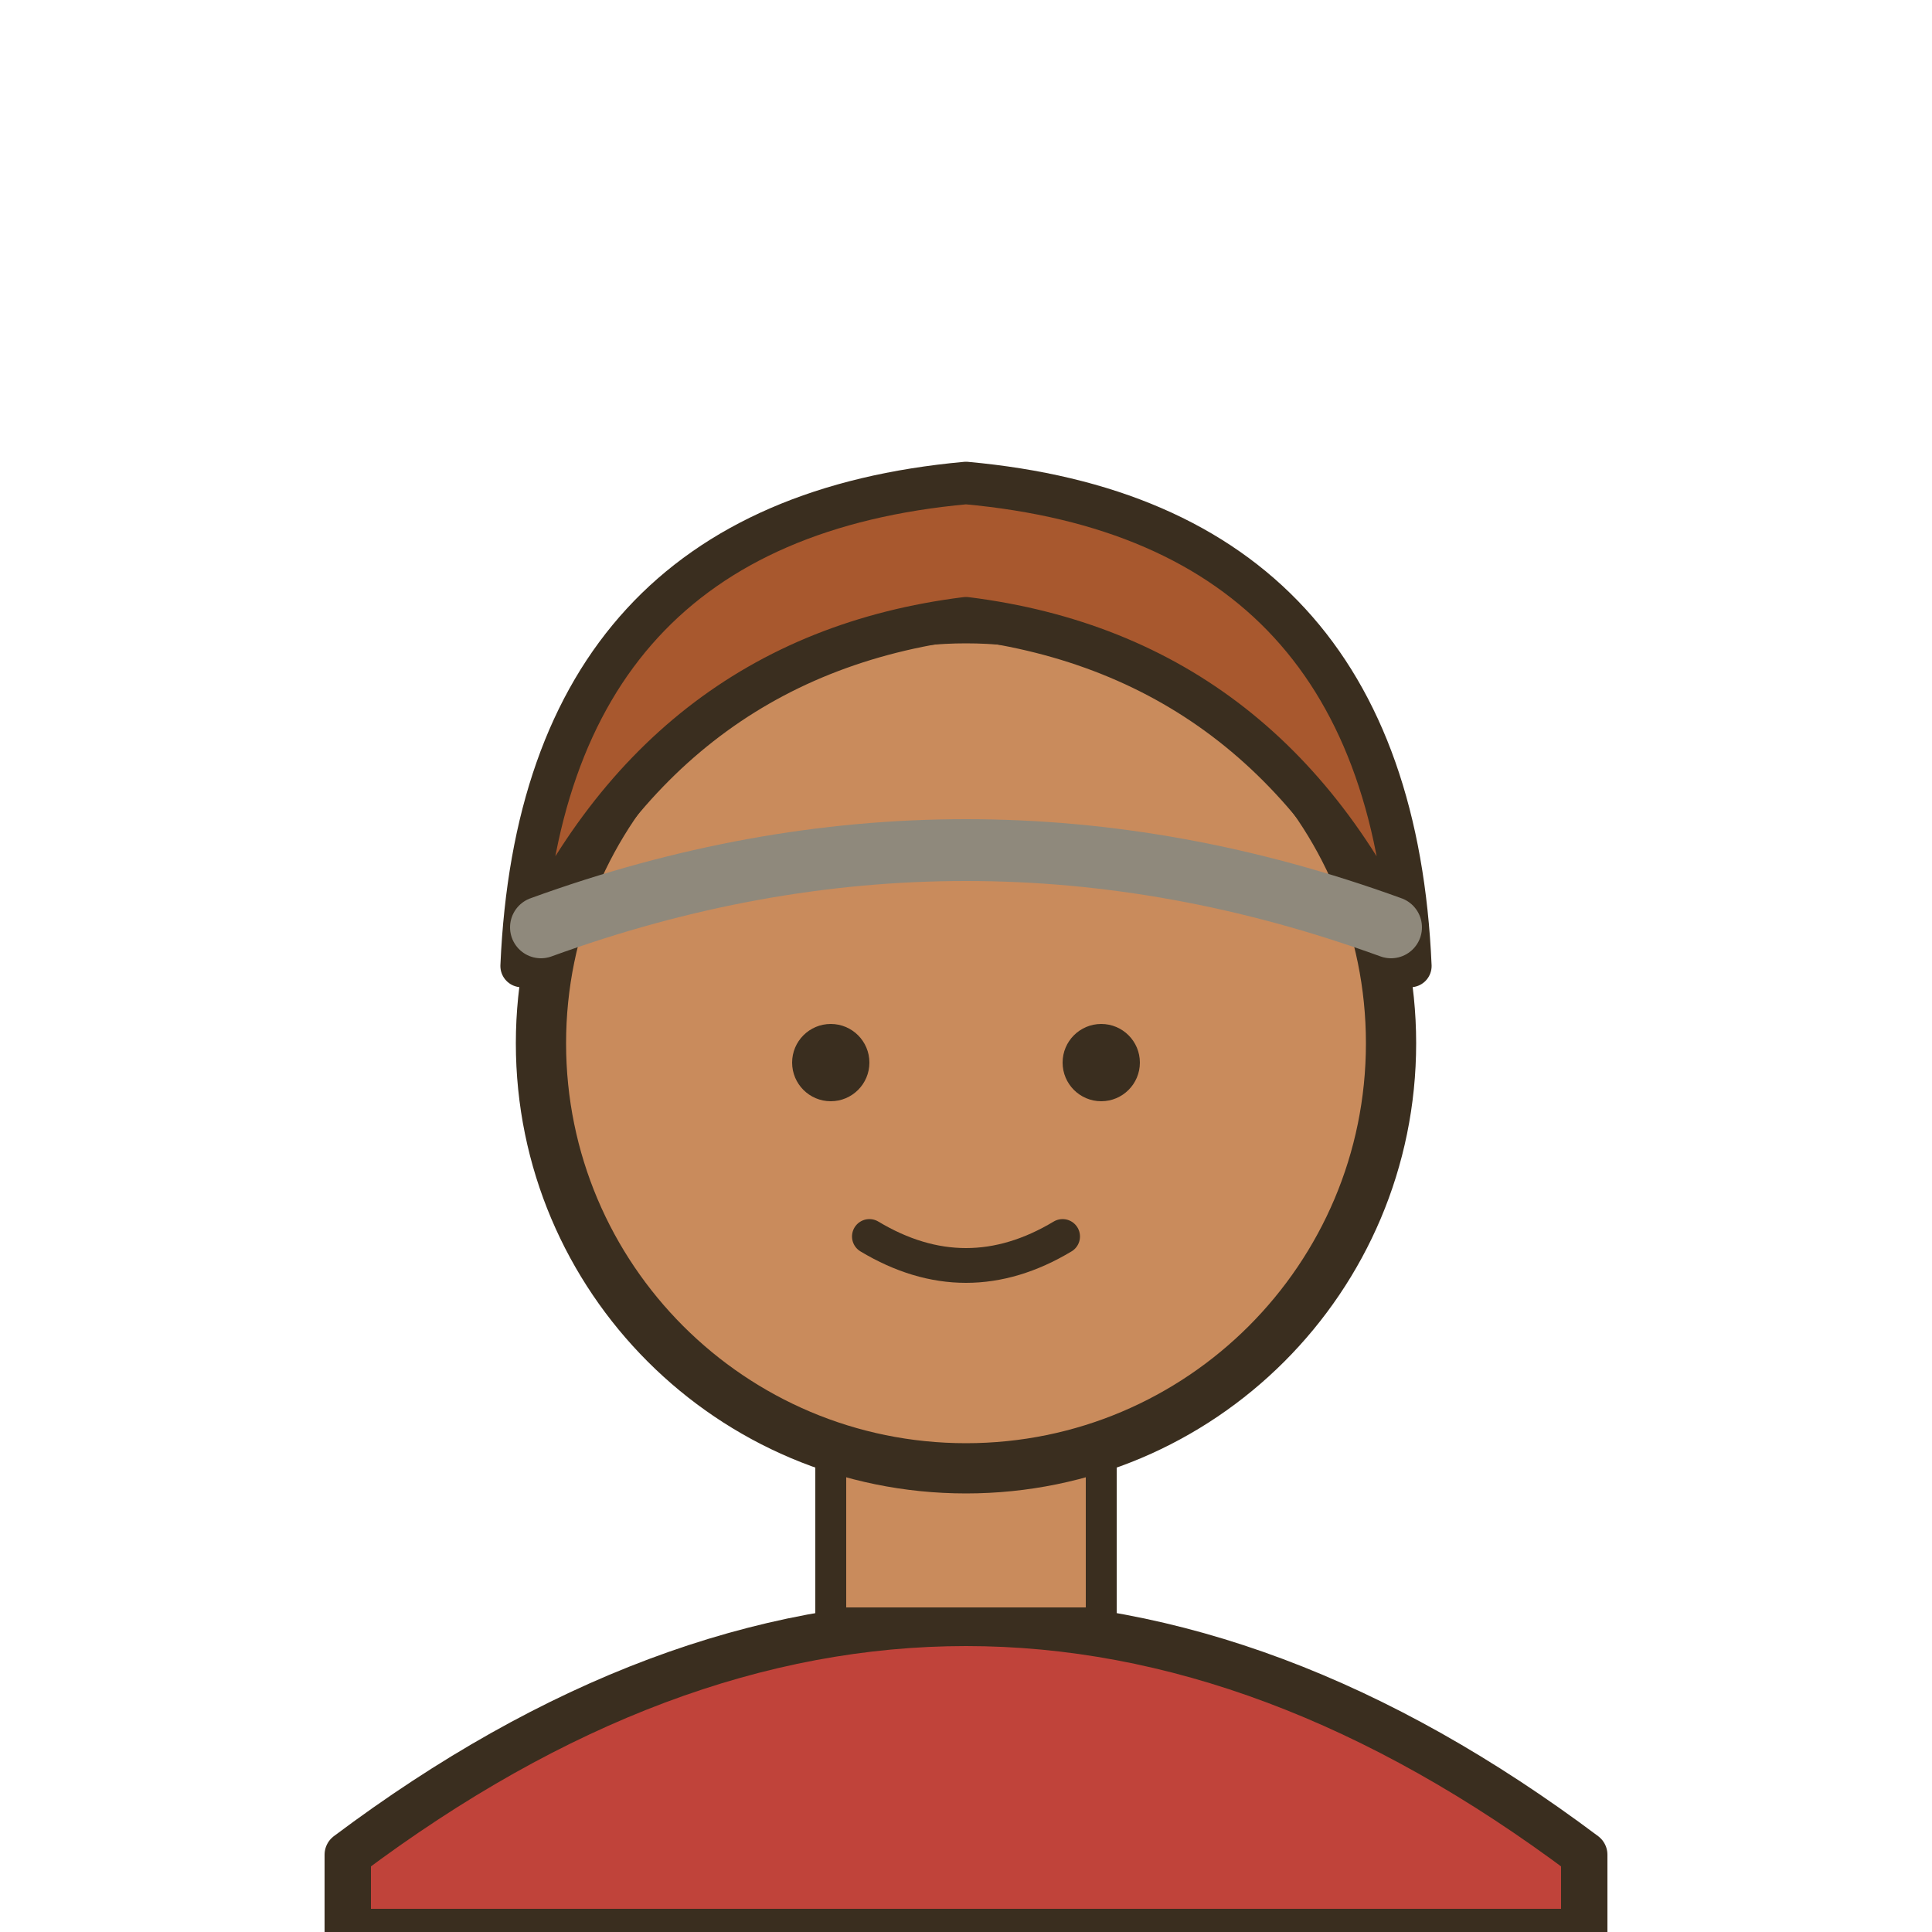
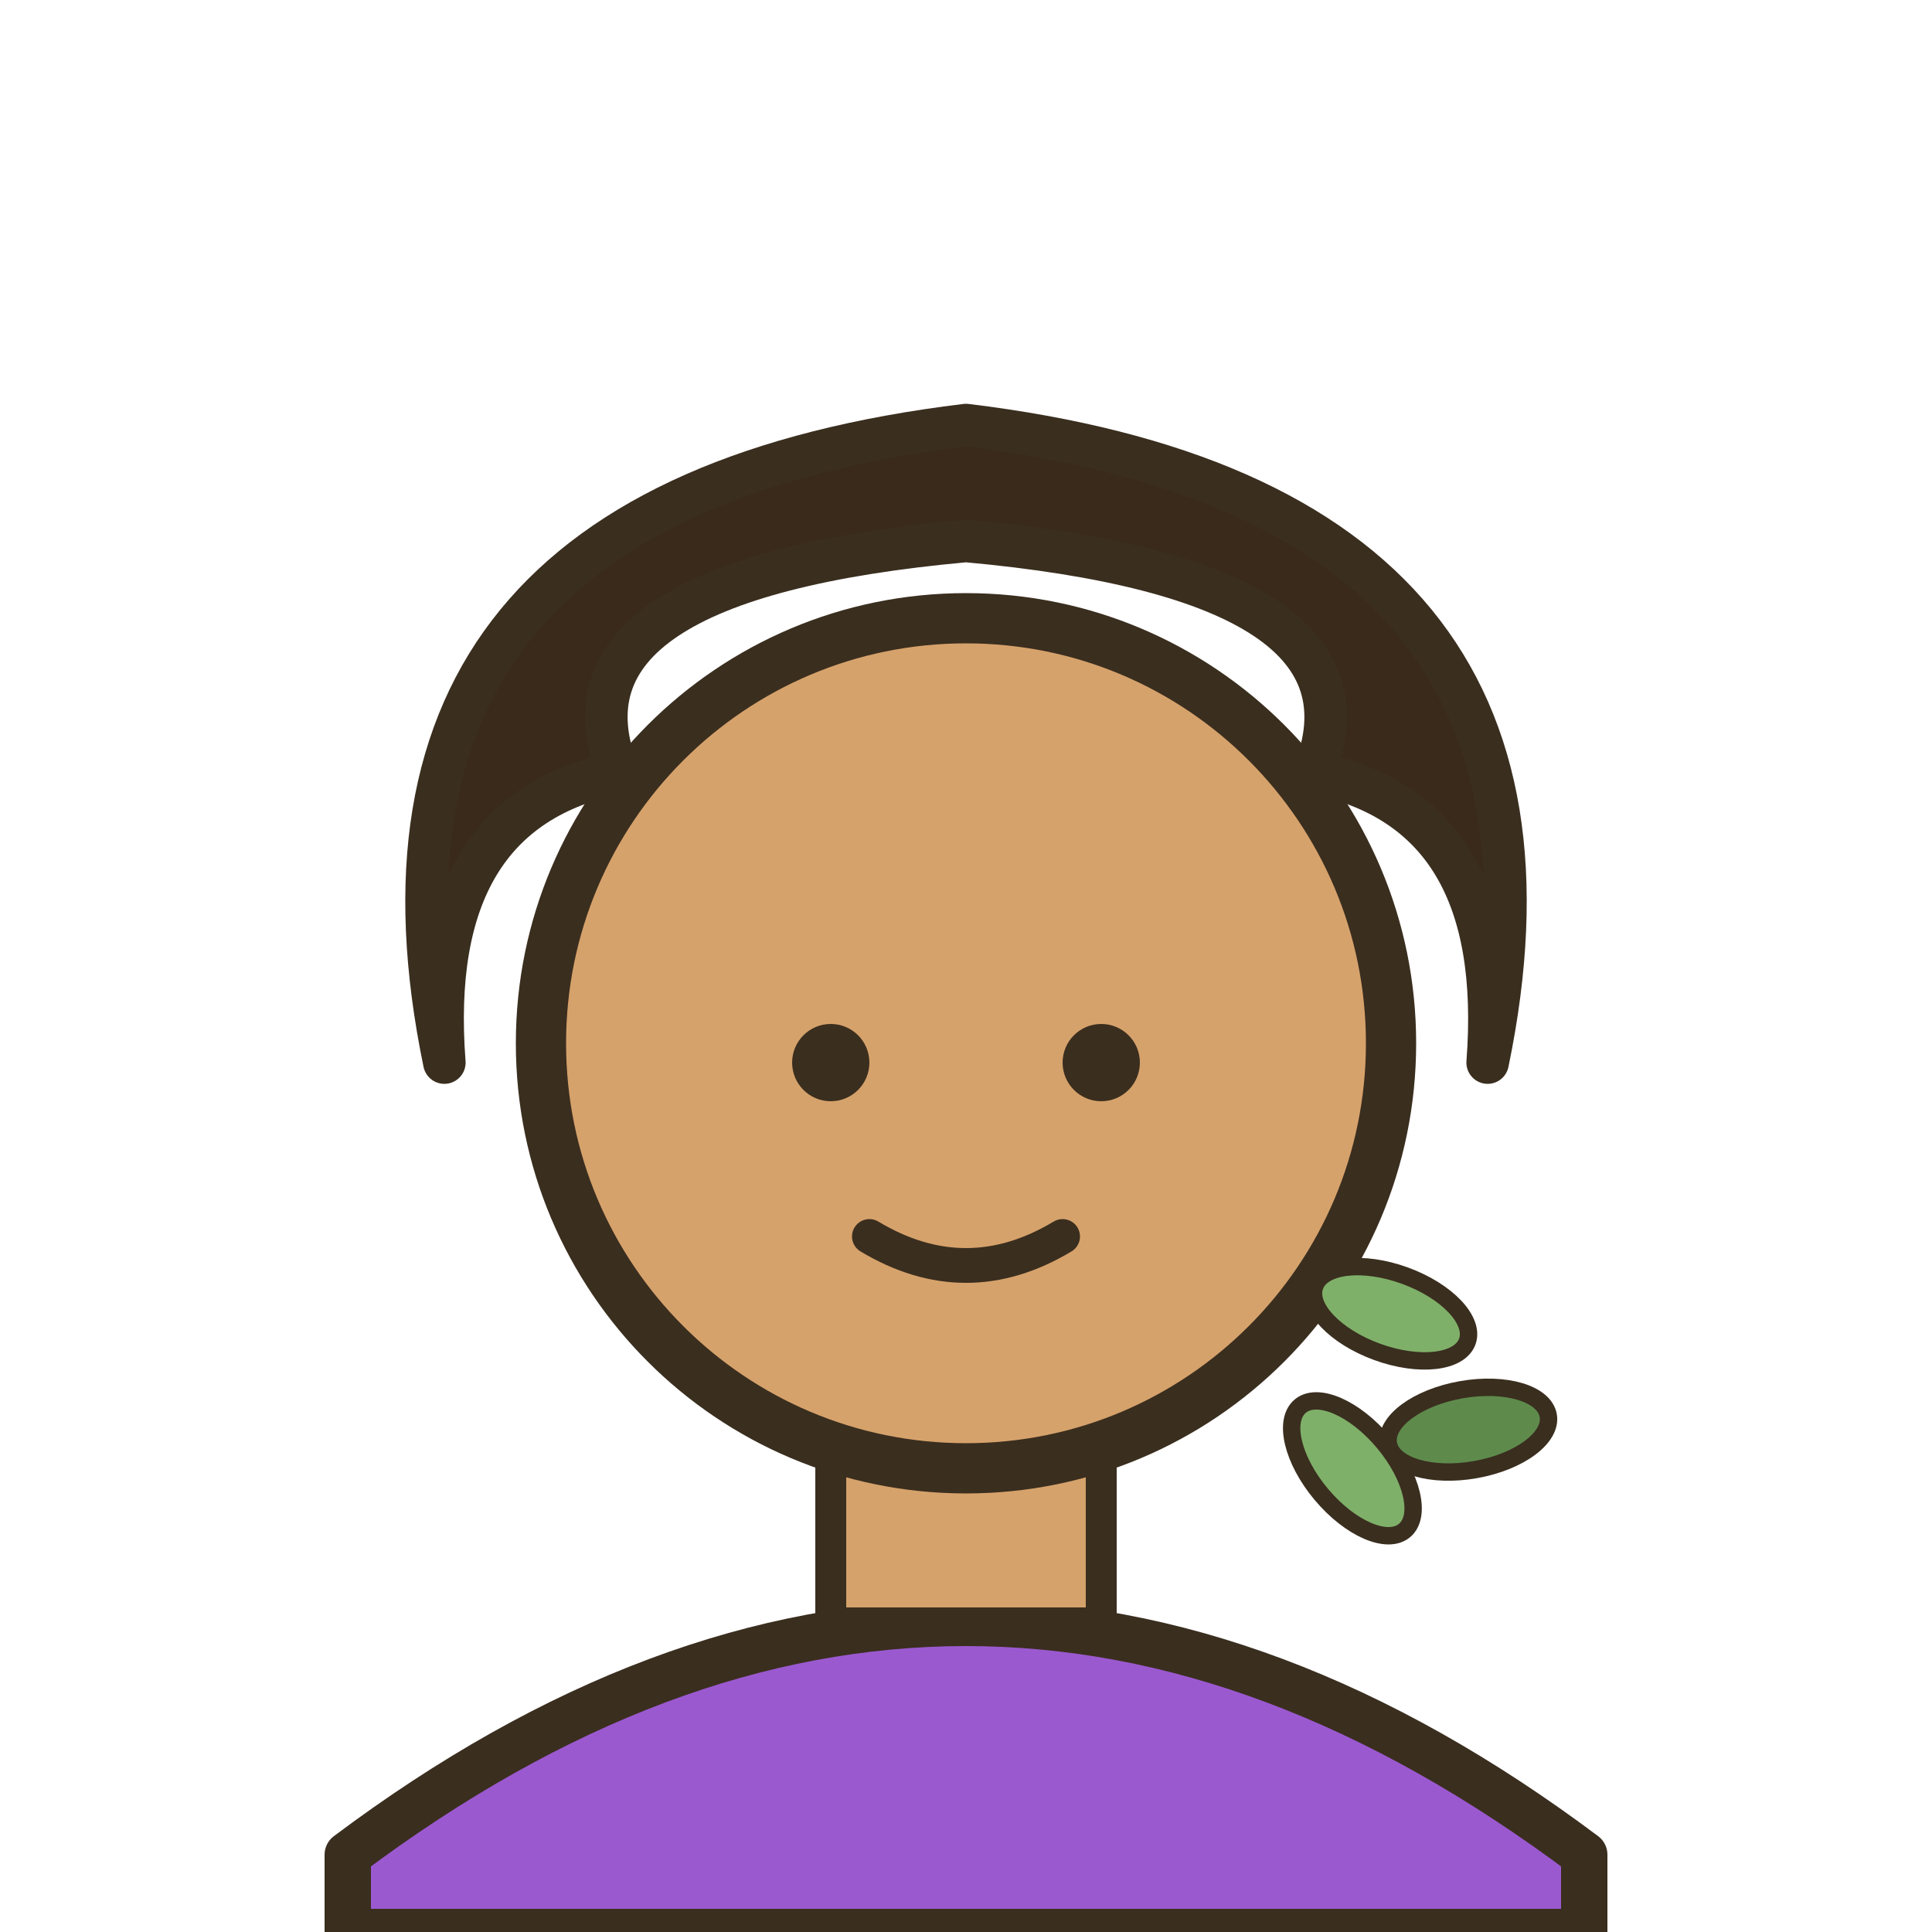
<svg xmlns="http://www.w3.org/2000/svg" viewBox="0 0 100 100" width="100" height="100" preserveAspectRatio="none">
-   <path d="M 18 96 Q 50 72 82 96 L 82 100 L 18 100 Z" fill="#C0433A" stroke="#3A2E1F" stroke-width="2.4" stroke-linejoin="round" />
-   <rect x="43" y="68" width="14" height="16" fill="#C98B5C" stroke="#3A2E1F" stroke-width="1.6" />
-   <circle cx="50" cy="54" r="22" fill="#C98B5C" stroke="#3A2E1F" stroke-width="2.6" />
-   <path d="M 27 50 Q 28 27 50 25 Q 72 27 73 50 Q 66 34 50 32 Q 34 34 27 50 Z" fill="#A8582E" stroke="#3A2E1F" stroke-width="2.2" stroke-linejoin="round" />
+   <path d="M 18 96 Q 50 72 82 96 L 82 100 L 18 100 Z" fill="#9B59D0" stroke="#3A2E1F" stroke-width="2.4" stroke-linejoin="round" />
+   <rect x="43" y="68" width="14" height="16" fill="#D6A26B" stroke="#3A2E1F" stroke-width="1.6" />
+   <circle cx="50" cy="54" r="22" fill="#D6A26B" stroke="#3A2E1F" stroke-width="2.6" />
+   <path d="M 23 55 Q 17 26 50 22 Q 83 26 77 55 Q 78 42 68 40 Q 72 30 50 28 Q 28 30 32 40 Q 22 42 23 55 Z" fill="#3A2A1C" stroke="#3A2E1F" stroke-width="2.2" stroke-linejoin="round" />
  <circle cx="43" cy="55" r="2" fill="#3A2E1F" />
  <circle cx="57" cy="55" r="2" fill="#3A2E1F" />
  <path d="M 45 64 Q 50 67 55 64" stroke="#3A2E1F" stroke-width="1.8" fill="none" stroke-linecap="round" />
-   <path d="M 28 48 Q 50 40 72 48" stroke="#8F897C" stroke-width="3.2" fill="none" stroke-linecap="round" />
+   <ellipse cx="72" cy="68" rx="4.2" ry="2.1" fill="#7FB069" stroke="#3A2E1F" stroke-width="0.9" transform="rotate(20 72 68)" />
+   <ellipse cx="76" cy="74" rx="4.2" ry="2.1" fill="#5E8B4C" stroke="#3A2E1F" stroke-width="0.9" transform="rotate(-10 76 74)" />
+   <ellipse cx="70" cy="76" rx="4.2" ry="2.1" fill="#7FB069" stroke="#3A2E1F" stroke-width="0.9" transform="rotate(50 70 76)" />
</svg>
